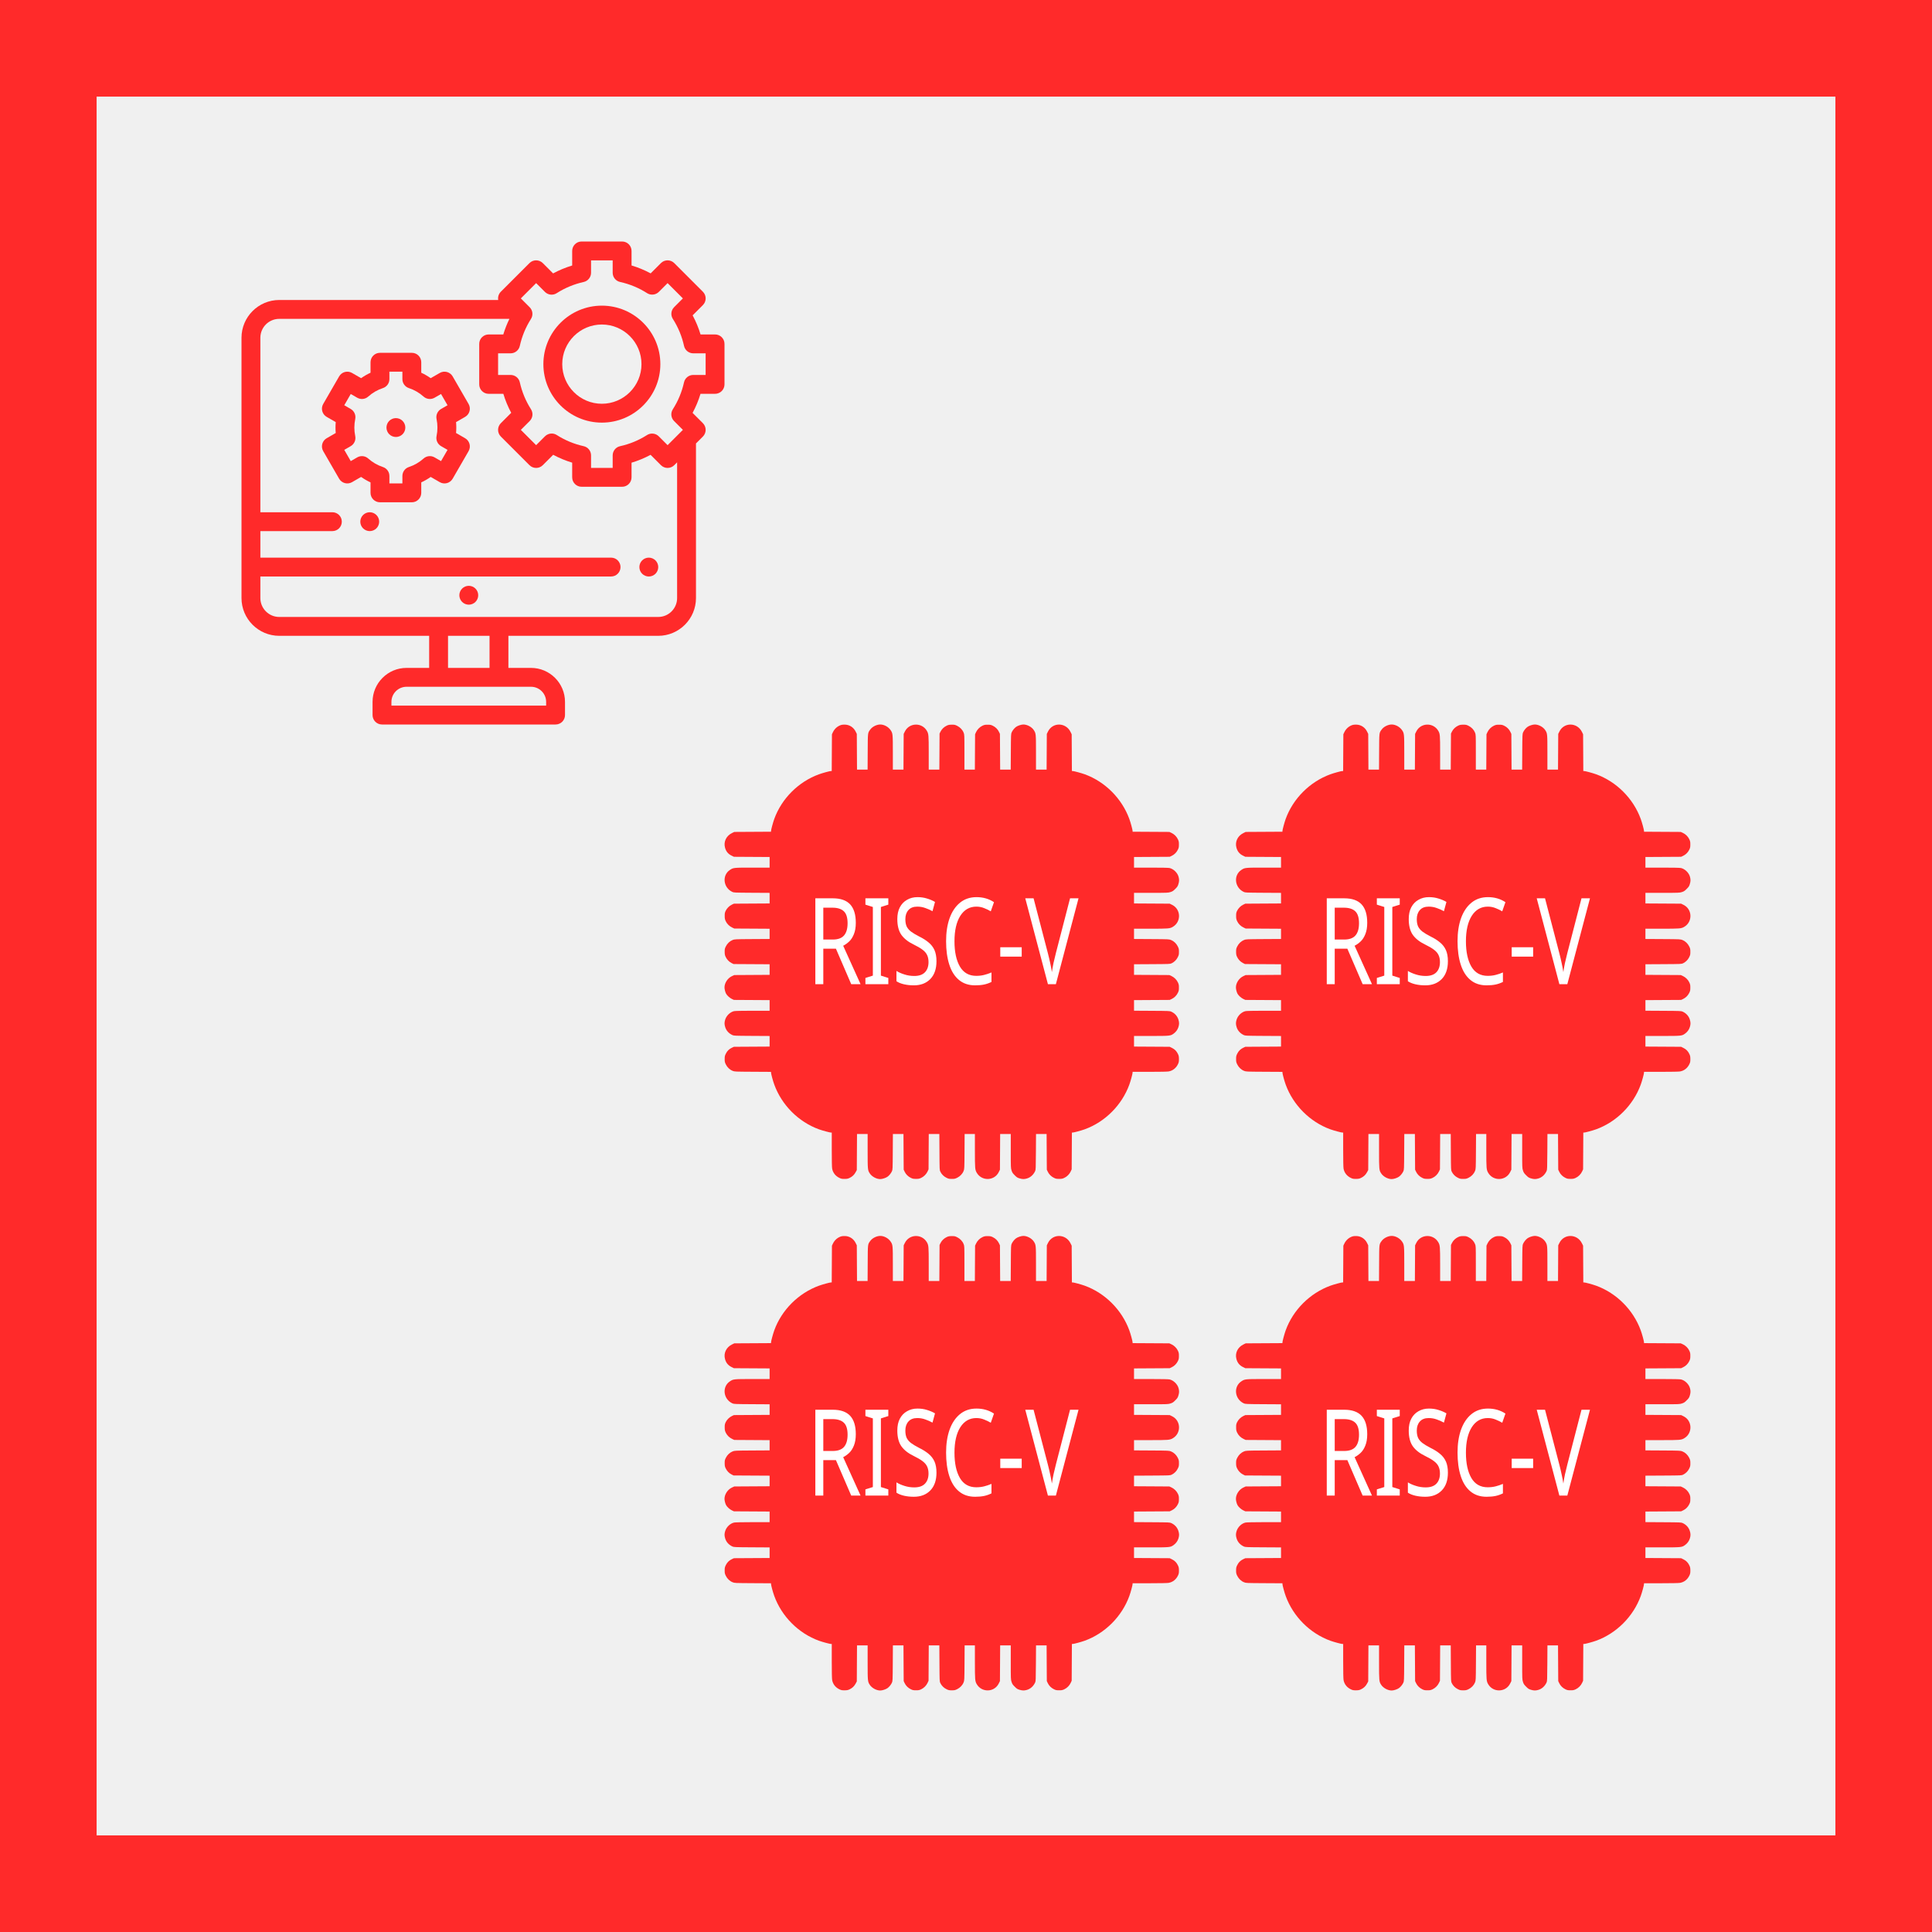
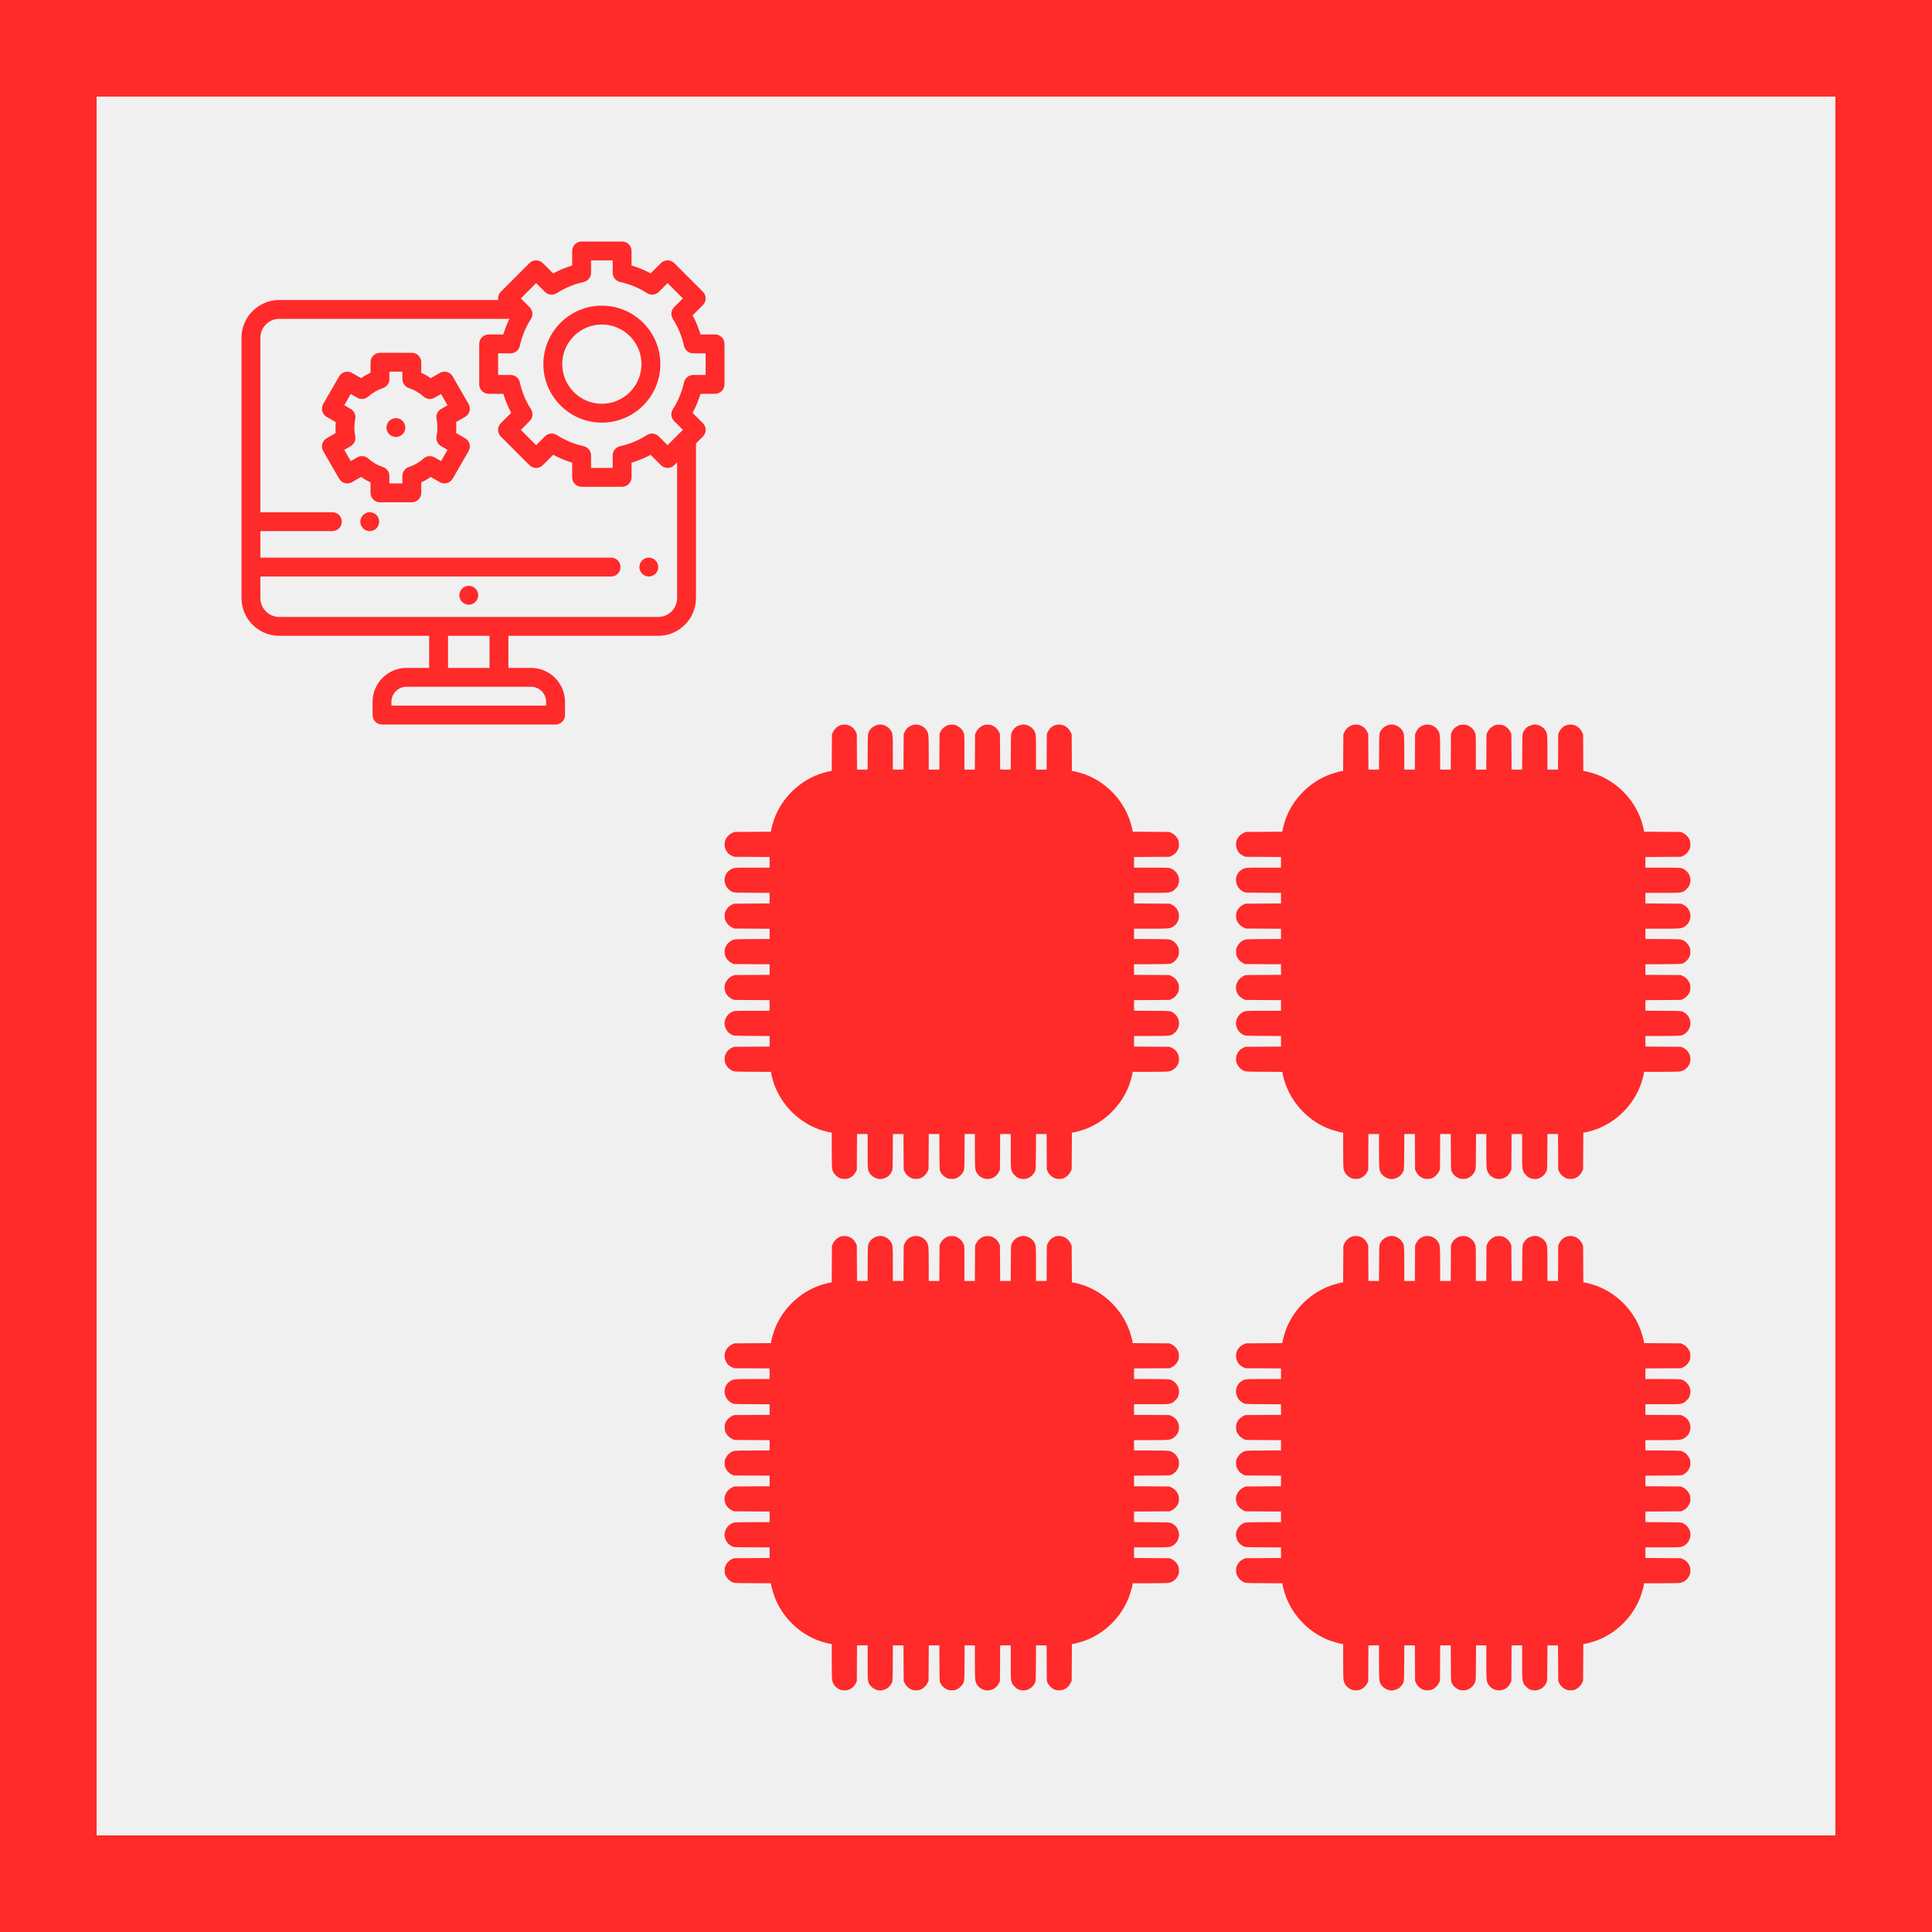
<svg xmlns="http://www.w3.org/2000/svg" version="1.0" width="400" height="400" viewBox="0 0 300 300" preserveAspectRatio="xMidYMid meet" id="svg8">
  <defs id="defs12" />
  <g transform="matrix(0.00551515,0,0,-0.00551471,112.5,262.5)" id="g6" style="fill:#ff2a2a;stroke:none">
    <path d="m 3297,12790 c -105,-27 -197,-105 -245,-208 l -27,-57 -3,-517 -3,-518 h -22 c -33,0 -241,-57 -337,-92 -577,-210 -1051,-683 -1259,-1258 -35,-97 -91,-304 -91,-337 v -22 l -518,-3 -517,-3 -67,-33 C 49,9664 -30,9498 14,9335 42,9228 101,9155 198,9108 l 67,-33 502,-3 503,-3 V 8920 8770 H 788 c -535,0 -538,-1 -635,-65 -228,-151 -190,-497 67,-619 44,-20 59,-21 548,-24 l 502,-3 v -149 -149 l -502,-3 -503,-3 -57,-27 C 135,7694 66,7624 32,7552 10,7504 5,7481 6,7410 c 0,-72 4,-94 28,-147 35,-76 103,-144 184,-181 l 57,-27 497,-3 498,-3 v -144 -144 l -492,-3 C 291,6755 284,6754 228,6732 148,6700 78,6633 38,6552 8,6492 5,6477 5,6400 c 1,-70 5,-95 27,-142 35,-75 94,-138 165,-174 l 58,-29 507,-3 508,-3 v -149 -149 l -497,-3 -498,-3 -63,-29 C 90,5660 0,5523 0,5397 c 0,-50 20,-129 44,-176 28,-52 102,-120 164,-149 l 57,-27 503,-3 502,-3 V 4890 4740 H 793 c -289,0 -496,-5 -523,-11 -111,-25 -215,-125 -251,-240 -24,-78 -24,-131 1,-210 31,-99 99,-175 200,-223 44,-20 59,-21 548,-24 l 502,-3 v -149 -149 l -502,-3 -503,-3 -56,-26 C 130,3662 76,3609 38,3532 9,3472 5,3456 5,3380 c 0,-76 4,-93 33,-152 40,-81 110,-148 190,-180 57,-23 61,-23 569,-26 l 513,-3 v -22 c 0,-33 56,-241 92,-337 210,-577 683,-1051 1258,-1259 98,-35 304,-91 338,-91 h 22 V 832 c 0,-301 4,-500 11,-538 21,-116 96,-210 207,-262 48,-23 70,-27 142,-27 70,1 94,5 140,27 77,36 131,86 171,160 l 34,63 3,508 3,507 h 149 150 V 793 c 0,-523 2,-543 59,-631 58,-91 188,-162 296,-162 59,0 162,34 208,69 48,36 94,94 121,151 20,44 21,59 24,548 l 3,502 h 149 149 l 3,-502 3,-503 27,-57 c 34,-73 98,-137 174,-173 51,-25 71,-29 144,-29 72,-1 94,4 145,27 78,36 146,104 182,181 l 28,61 3,498 3,497 h 149 149 l 3,-508 c 3,-500 3,-508 25,-553 36,-74 97,-135 171,-171 60,-30 76,-33 152,-33 76,0 93,4 152,33 81,40 148,110 180,190 22,56 23,63 26,549 l 3,493 h 145 144 V 803 c 0,-505 3,-541 53,-626 142,-241 496,-230 619,21 l 33,67 3,502 3,503 h 149 150 V 790 c 0,-467 1,-481 22,-547 18,-57 32,-79 88,-134 57,-58 75,-70 134,-88 81,-25 134,-26 207,-5 103,29 186,104 235,209 18,37 19,77 22,543 l 3,502 h 149 149 l 3,-502 3,-503 27,-57 c 34,-73 98,-137 174,-173 51,-25 71,-29 144,-29 72,-1 94,4 145,27 78,36 146,104 182,181 l 28,61 3,518 3,517 h 22 c 33,0 240,56 337,91 575,208 1048,682 1258,1259 36,97 92,304 92,338 v 22 h 478 c 301,0 500,4 538,11 116,21 210,96 262,207 23,48 27,70 27,142 -1,70 -5,94 -27,140 -38,81 -89,134 -166,172 l -67,33 -502,3 -503,3 v 149 150 h 478 c 526,0 546,2 631,61 67,46 118,114 141,188 25,80 25,132 0,212 -31,99 -99,175 -200,223 -44,20 -59,21 -547,24 l -503,3 v 149 149 l 503,3 502,3 57,27 c 73,34 137,98 173,174 25,51 29,71 29,144 1,72 -4,94 -27,145 -36,78 -104,146 -181,182 l -61,28 -497,3 -498,3 v 149 149 l 508,3 c 500,3 508,3 553,25 74,36 135,97 171,171 30,60 33,76 33,152 0,76 -4,93 -33,152 -40,81 -110,148 -190,180 -56,22 -63,23 -549,26 l -493,3 v 145 144 h 468 c 504,0 540,3 625,53 241,142 230,496 -21,619 l -67,33 -502,3 -503,3 v 149 150 h 480 c 467,0 481,1 547,22 57,18 79,32 134,88 58,57 70,75 88,134 25,80 26,131 6,205 -30,116 -144,226 -255,250 -33,7 -222,11 -525,11 h -475 v 150 149 l 503,3 502,3 57,27 c 73,34 137,98 173,174 25,51 29,71 29,144 1,72 -4,94 -27,145 -36,78 -104,146 -181,182 l -61,28 -517,3 -518,3 v 22 c 0,33 -56,241 -92,337 -210,577 -683,1051 -1258,1259 -97,35 -304,91 -337,91 h -22 l -3,518 -3,517 -33,67 c -133,270 -503,276 -634,10 l -33,-67 -3,-502 -3,-503 h -149 -150 v 483 c 0,529 -1,535 -61,628 -57,89 -186,159 -294,159 -59,0 -162,-34 -208,-69 -48,-36 -94,-94 -121,-151 -20,-44 -21,-59 -24,-547 l -3,-503 h -149 -149 l -3,503 -3,502 -27,57 c -34,73 -98,137 -174,173 -51,25 -71,29 -144,29 -72,1 -94,-4 -145,-27 -78,-36 -146,-104 -182,-181 l -28,-61 -3,-497 -3,-498 h -147 -147 v 493 c 0,489 0,492 -23,549 -32,80 -99,150 -180,190 -60,30 -75,33 -152,33 -70,-1 -95,-5 -142,-27 -75,-35 -138,-94 -174,-165 l -29,-58 -3,-507 -3,-508 h -149 -150 v 468 c 0,504 -3,540 -53,625 -142,241 -496,230 -619,-21 l -33,-67 -3,-502 -3,-503 h -149 -150 v 478 c 0,527 -2,543 -62,632 -63,94 -184,160 -292,160 -102,0 -226,-62 -283,-143 -71,-98 -68,-69 -71,-624 l -3,-503 h -149 -149 l -3,503 -3,502 -33,67 c -57,115 -166,188 -291,194 -36,2 -83,-1 -104,-6 z" id="path4" style="fill:#ff2a2a" />
  </g>
-   <text xml:space="preserve" style="font-style:normal;font-weight:normal;font-size:3.207px;line-height:23;font-family:sans-serif;letter-spacing:0px;word-spacing:0px;fill:#000000;fill-opacity:1;stroke:none;stroke-width:0.08" x="145.814" y="199.508" id="text828" transform="scale(0.8590764,1.164041)">
-     <tspan id="tspan826" x="145.814" y="199.508" style="font-size:16.035px;line-height:40;fill:#ffffff;stroke-width:0.08">RISC-V</tspan>
-   </text>
  <flowRoot xml:space="preserve" id="flowRoot830" style="font-style:normal;font-weight:normal;font-size:40px;line-height:20;font-family:sans-serif;letter-spacing:0px;word-spacing:0px;fill:#000000;fill-opacity:1;stroke:none" transform="translate(0,-980)">
    <flowRegion id="flowRegion832">
      <rect id="rect834" width="2127.681" height="612.419" x="-110.488" y="510.24" />
    </flowRegion>
    <flowPara id="flowPara836" />
  </flowRoot>
  <g transform="matrix(0.00551515,0,0,-0.00551471,112.5,183.0882)" id="g6-3" style="fill:#ff2a2a;stroke:none">
    <path d="m 3297,12790 c -105,-27 -197,-105 -245,-208 l -27,-57 -3,-517 -3,-518 h -22 c -33,0 -241,-57 -337,-92 -577,-210 -1051,-683 -1259,-1258 -35,-97 -91,-304 -91,-337 v -22 l -518,-3 -517,-3 -67,-33 C 49,9664 -30,9498 14,9335 42,9228 101,9155 198,9108 l 67,-33 502,-3 503,-3 V 8920 8770 H 788 c -535,0 -538,-1 -635,-65 -228,-151 -190,-497 67,-619 44,-20 59,-21 548,-24 l 502,-3 v -149 -149 l -502,-3 -503,-3 -57,-27 C 135,7694 66,7624 32,7552 10,7504 5,7481 6,7410 c 0,-72 4,-94 28,-147 35,-76 103,-144 184,-181 l 57,-27 497,-3 498,-3 v -144 -144 l -492,-3 C 291,6755 284,6754 228,6732 148,6700 78,6633 38,6552 8,6492 5,6477 5,6400 c 1,-70 5,-95 27,-142 35,-75 94,-138 165,-174 l 58,-29 507,-3 508,-3 v -149 -149 l -497,-3 -498,-3 -63,-29 C 90,5660 0,5523 0,5397 c 0,-50 20,-129 44,-176 28,-52 102,-120 164,-149 l 57,-27 503,-3 502,-3 V 4890 4740 H 793 c -289,0 -496,-5 -523,-11 -111,-25 -215,-125 -251,-240 -24,-78 -24,-131 1,-210 31,-99 99,-175 200,-223 44,-20 59,-21 548,-24 l 502,-3 v -149 -149 l -502,-3 -503,-3 -56,-26 C 130,3662 76,3609 38,3532 9,3472 5,3456 5,3380 c 0,-76 4,-93 33,-152 40,-81 110,-148 190,-180 57,-23 61,-23 569,-26 l 513,-3 v -22 c 0,-33 56,-241 92,-337 210,-577 683,-1051 1258,-1259 98,-35 304,-91 338,-91 h 22 V 832 c 0,-301 4,-500 11,-538 21,-116 96,-210 207,-262 48,-23 70,-27 142,-27 70,1 94,5 140,27 77,36 131,86 171,160 l 34,63 3,508 3,507 h 149 150 V 793 c 0,-523 2,-543 59,-631 58,-91 188,-162 296,-162 59,0 162,34 208,69 48,36 94,94 121,151 20,44 21,59 24,548 l 3,502 h 149 149 l 3,-502 3,-503 27,-57 c 34,-73 98,-137 174,-173 51,-25 71,-29 144,-29 72,-1 94,4 145,27 78,36 146,104 182,181 l 28,61 3,498 3,497 h 149 149 l 3,-508 c 3,-500 3,-508 25,-553 36,-74 97,-135 171,-171 60,-30 76,-33 152,-33 76,0 93,4 152,33 81,40 148,110 180,190 22,56 23,63 26,549 l 3,493 h 145 144 V 803 c 0,-505 3,-541 53,-626 142,-241 496,-230 619,21 l 33,67 3,502 3,503 h 149 150 V 790 c 0,-467 1,-481 22,-547 18,-57 32,-79 88,-134 57,-58 75,-70 134,-88 81,-25 134,-26 207,-5 103,29 186,104 235,209 18,37 19,77 22,543 l 3,502 h 149 149 l 3,-502 3,-503 27,-57 c 34,-73 98,-137 174,-173 51,-25 71,-29 144,-29 72,-1 94,4 145,27 78,36 146,104 182,181 l 28,61 3,518 3,517 h 22 c 33,0 240,56 337,91 575,208 1048,682 1258,1259 36,97 92,304 92,338 v 22 h 478 c 301,0 500,4 538,11 116,21 210,96 262,207 23,48 27,70 27,142 -1,70 -5,94 -27,140 -38,81 -89,134 -166,172 l -67,33 -502,3 -503,3 v 149 150 h 478 c 526,0 546,2 631,61 67,46 118,114 141,188 25,80 25,132 0,212 -31,99 -99,175 -200,223 -44,20 -59,21 -547,24 l -503,3 v 149 149 l 503,3 502,3 57,27 c 73,34 137,98 173,174 25,51 29,71 29,144 1,72 -4,94 -27,145 -36,78 -104,146 -181,182 l -61,28 -497,3 -498,3 v 149 149 l 508,3 c 500,3 508,3 553,25 74,36 135,97 171,171 30,60 33,76 33,152 0,76 -4,93 -33,152 -40,81 -110,148 -190,180 -56,22 -63,23 -549,26 l -493,3 v 145 144 h 468 c 504,0 540,3 625,53 241,142 230,496 -21,619 l -67,33 -502,3 -503,3 v 149 150 h 480 c 467,0 481,1 547,22 57,18 79,32 134,88 58,57 70,75 88,134 25,80 26,131 6,205 -30,116 -144,226 -255,250 -33,7 -222,11 -525,11 h -475 v 150 149 l 503,3 502,3 57,27 c 73,34 137,98 173,174 25,51 29,71 29,144 1,72 -4,94 -27,145 -36,78 -104,146 -181,182 l -61,28 -517,3 -518,3 v 22 c 0,33 -56,241 -92,337 -210,577 -683,1051 -1258,1259 -97,35 -304,91 -337,91 h -22 l -3,518 -3,517 -33,67 c -133,270 -503,276 -634,10 l -33,-67 -3,-502 -3,-503 h -149 -150 v 483 c 0,529 -1,535 -61,628 -57,89 -186,159 -294,159 -59,0 -162,-34 -208,-69 -48,-36 -94,-94 -121,-151 -20,-44 -21,-59 -24,-547 l -3,-503 h -149 -149 l -3,503 -3,502 -27,57 c -34,73 -98,137 -174,173 -51,25 -71,29 -144,29 -72,1 -94,-4 -145,-27 -78,-36 -146,-104 -182,-181 l -28,-61 -3,-497 -3,-498 h -147 -147 v 493 c 0,489 0,492 -23,549 -32,80 -99,150 -180,190 -60,30 -75,33 -152,33 -70,-1 -95,-5 -142,-27 -75,-35 -138,-94 -174,-165 l -29,-58 -3,-507 -3,-508 h -149 -150 v 468 c 0,504 -3,540 -53,625 -142,241 -496,230 -619,-21 l -33,-67 -3,-502 -3,-503 h -149 -150 v 478 c 0,527 -2,543 -62,632 -63,94 -184,160 -292,160 -102,0 -226,-62 -283,-143 -71,-98 -68,-69 -71,-624 l -3,-503 h -149 -149 l -3,503 -3,502 -33,67 c -57,115 -166,188 -291,194 -36,2 -83,-1 -104,-6 z" id="path4-6" style="fill:#ff2a2a" />
  </g>
-   <text xml:space="preserve" style="font-style:normal;font-weight:normal;font-size:3.207px;line-height:23;font-family:sans-serif;letter-spacing:0px;word-spacing:0px;fill:#000000;fill-opacity:1;stroke:none;stroke-width:0.08" x="145.814" y="131.287" id="text828-7" transform="scale(0.8590764,1.164041)">
-     <tspan id="tspan826-5" x="145.814" y="131.287" style="font-size:16.035px;line-height:40;fill:#ffffff;stroke-width:0.08">RISC-V</tspan>
-   </text>
  <g transform="matrix(0.00551515,0,0,-0.00551471,191.9117,262.5)" id="g6-36" style="fill:#ff2a2a;stroke:none">
    <path d="m 3297,12790 c -105,-27 -197,-105 -245,-208 l -27,-57 -3,-517 -3,-518 h -22 c -33,0 -241,-57 -337,-92 -577,-210 -1051,-683 -1259,-1258 -35,-97 -91,-304 -91,-337 v -22 l -518,-3 -517,-3 -67,-33 C 49,9664 -30,9498 14,9335 42,9228 101,9155 198,9108 l 67,-33 502,-3 503,-3 V 8920 8770 H 788 c -535,0 -538,-1 -635,-65 -228,-151 -190,-497 67,-619 44,-20 59,-21 548,-24 l 502,-3 v -149 -149 l -502,-3 -503,-3 -57,-27 C 135,7694 66,7624 32,7552 10,7504 5,7481 6,7410 c 0,-72 4,-94 28,-147 35,-76 103,-144 184,-181 l 57,-27 497,-3 498,-3 v -144 -144 l -492,-3 C 291,6755 284,6754 228,6732 148,6700 78,6633 38,6552 8,6492 5,6477 5,6400 c 1,-70 5,-95 27,-142 35,-75 94,-138 165,-174 l 58,-29 507,-3 508,-3 v -149 -149 l -497,-3 -498,-3 -63,-29 C 90,5660 0,5523 0,5397 c 0,-50 20,-129 44,-176 28,-52 102,-120 164,-149 l 57,-27 503,-3 502,-3 V 4890 4740 H 793 c -289,0 -496,-5 -523,-11 -111,-25 -215,-125 -251,-240 -24,-78 -24,-131 1,-210 31,-99 99,-175 200,-223 44,-20 59,-21 548,-24 l 502,-3 v -149 -149 l -502,-3 -503,-3 -56,-26 C 130,3662 76,3609 38,3532 9,3472 5,3456 5,3380 c 0,-76 4,-93 33,-152 40,-81 110,-148 190,-180 57,-23 61,-23 569,-26 l 513,-3 v -22 c 0,-33 56,-241 92,-337 210,-577 683,-1051 1258,-1259 98,-35 304,-91 338,-91 h 22 V 832 c 0,-301 4,-500 11,-538 21,-116 96,-210 207,-262 48,-23 70,-27 142,-27 70,1 94,5 140,27 77,36 131,86 171,160 l 34,63 3,508 3,507 h 149 150 V 793 c 0,-523 2,-543 59,-631 58,-91 188,-162 296,-162 59,0 162,34 208,69 48,36 94,94 121,151 20,44 21,59 24,548 l 3,502 h 149 149 l 3,-502 3,-503 27,-57 c 34,-73 98,-137 174,-173 51,-25 71,-29 144,-29 72,-1 94,4 145,27 78,36 146,104 182,181 l 28,61 3,498 3,497 h 149 149 l 3,-508 c 3,-500 3,-508 25,-553 36,-74 97,-135 171,-171 60,-30 76,-33 152,-33 76,0 93,4 152,33 81,40 148,110 180,190 22,56 23,63 26,549 l 3,493 h 145 144 V 803 c 0,-505 3,-541 53,-626 142,-241 496,-230 619,21 l 33,67 3,502 3,503 h 149 150 V 790 c 0,-467 1,-481 22,-547 18,-57 32,-79 88,-134 57,-58 75,-70 134,-88 81,-25 134,-26 207,-5 103,29 186,104 235,209 18,37 19,77 22,543 l 3,502 h 149 149 l 3,-502 3,-503 27,-57 c 34,-73 98,-137 174,-173 51,-25 71,-29 144,-29 72,-1 94,4 145,27 78,36 146,104 182,181 l 28,61 3,518 3,517 h 22 c 33,0 240,56 337,91 575,208 1048,682 1258,1259 36,97 92,304 92,338 v 22 h 478 c 301,0 500,4 538,11 116,21 210,96 262,207 23,48 27,70 27,142 -1,70 -5,94 -27,140 -38,81 -89,134 -166,172 l -67,33 -502,3 -503,3 v 149 150 h 478 c 526,0 546,2 631,61 67,46 118,114 141,188 25,80 25,132 0,212 -31,99 -99,175 -200,223 -44,20 -59,21 -547,24 l -503,3 v 149 149 l 503,3 502,3 57,27 c 73,34 137,98 173,174 25,51 29,71 29,144 1,72 -4,94 -27,145 -36,78 -104,146 -181,182 l -61,28 -497,3 -498,3 v 149 149 l 508,3 c 500,3 508,3 553,25 74,36 135,97 171,171 30,60 33,76 33,152 0,76 -4,93 -33,152 -40,81 -110,148 -190,180 -56,22 -63,23 -549,26 l -493,3 v 145 144 h 468 c 504,0 540,3 625,53 241,142 230,496 -21,619 l -67,33 -502,3 -503,3 v 149 150 h 480 c 467,0 481,1 547,22 57,18 79,32 134,88 58,57 70,75 88,134 25,80 26,131 6,205 -30,116 -144,226 -255,250 -33,7 -222,11 -525,11 h -475 v 150 149 l 503,3 502,3 57,27 c 73,34 137,98 173,174 25,51 29,71 29,144 1,72 -4,94 -27,145 -36,78 -104,146 -181,182 l -61,28 -517,3 -518,3 v 22 c 0,33 -56,241 -92,337 -210,577 -683,1051 -1258,1259 -97,35 -304,91 -337,91 h -22 l -3,518 -3,517 -33,67 c -133,270 -503,276 -634,10 l -33,-67 -3,-502 -3,-503 h -149 -150 v 483 c 0,529 -1,535 -61,628 -57,89 -186,159 -294,159 -59,0 -162,-34 -208,-69 -48,-36 -94,-94 -121,-151 -20,-44 -21,-59 -24,-547 l -3,-503 h -149 -149 l -3,503 -3,502 -27,57 c -34,73 -98,137 -174,173 -51,25 -71,29 -144,29 -72,1 -94,-4 -145,-27 -78,-36 -146,-104 -182,-181 l -28,-61 -3,-497 -3,-498 h -147 -147 v 493 c 0,489 0,492 -23,549 -32,80 -99,150 -180,190 -60,30 -75,33 -152,33 -70,-1 -95,-5 -142,-27 -75,-35 -138,-94 -174,-165 l -29,-58 -3,-507 -3,-508 h -149 -150 v 468 c 0,504 -3,540 -53,625 -142,241 -496,230 -619,-21 l -33,-67 -3,-502 -3,-503 h -149 -150 v 478 c 0,527 -2,543 -62,632 -63,94 -184,160 -292,160 -102,0 -226,-62 -283,-143 -71,-98 -68,-69 -71,-624 l -3,-503 h -149 -149 l -3,503 -3,502 -33,67 c -57,115 -166,188 -291,194 -36,2 -83,-1 -104,-6 z" id="path4-0" style="fill:#ff2a2a" />
  </g>
-   <text xml:space="preserve" style="font-style:normal;font-weight:normal;font-size:3.207px;line-height:23;font-family:sans-serif;letter-spacing:0px;word-spacing:0px;fill:#000000;fill-opacity:1;stroke:none;stroke-width:0.08" x="238.253" y="199.508" id="text828-6" transform="scale(0.8590764,1.164041)">
-     <tspan id="tspan826-2" x="238.253" y="199.508" style="font-size:16.035px;line-height:40;fill:#ffffff;stroke-width:0.08">RISC-V</tspan>
-   </text>
  <g transform="matrix(0.00551515,0,0,-0.00551471,191.9117,183.0882)" id="g6-3-6" style="fill:#ff2a2a;stroke:none">
    <path d="m 3297,12790 c -105,-27 -197,-105 -245,-208 l -27,-57 -3,-517 -3,-518 h -22 c -33,0 -241,-57 -337,-92 -577,-210 -1051,-683 -1259,-1258 -35,-97 -91,-304 -91,-337 v -22 l -518,-3 -517,-3 -67,-33 C 49,9664 -30,9498 14,9335 42,9228 101,9155 198,9108 l 67,-33 502,-3 503,-3 V 8920 8770 H 788 c -535,0 -538,-1 -635,-65 -228,-151 -190,-497 67,-619 44,-20 59,-21 548,-24 l 502,-3 v -149 -149 l -502,-3 -503,-3 -57,-27 C 135,7694 66,7624 32,7552 10,7504 5,7481 6,7410 c 0,-72 4,-94 28,-147 35,-76 103,-144 184,-181 l 57,-27 497,-3 498,-3 v -144 -144 l -492,-3 C 291,6755 284,6754 228,6732 148,6700 78,6633 38,6552 8,6492 5,6477 5,6400 c 1,-70 5,-95 27,-142 35,-75 94,-138 165,-174 l 58,-29 507,-3 508,-3 v -149 -149 l -497,-3 -498,-3 -63,-29 C 90,5660 0,5523 0,5397 c 0,-50 20,-129 44,-176 28,-52 102,-120 164,-149 l 57,-27 503,-3 502,-3 V 4890 4740 H 793 c -289,0 -496,-5 -523,-11 -111,-25 -215,-125 -251,-240 -24,-78 -24,-131 1,-210 31,-99 99,-175 200,-223 44,-20 59,-21 548,-24 l 502,-3 v -149 -149 l -502,-3 -503,-3 -56,-26 C 130,3662 76,3609 38,3532 9,3472 5,3456 5,3380 c 0,-76 4,-93 33,-152 40,-81 110,-148 190,-180 57,-23 61,-23 569,-26 l 513,-3 v -22 c 0,-33 56,-241 92,-337 210,-577 683,-1051 1258,-1259 98,-35 304,-91 338,-91 h 22 V 832 c 0,-301 4,-500 11,-538 21,-116 96,-210 207,-262 48,-23 70,-27 142,-27 70,1 94,5 140,27 77,36 131,86 171,160 l 34,63 3,508 3,507 h 149 150 V 793 c 0,-523 2,-543 59,-631 58,-91 188,-162 296,-162 59,0 162,34 208,69 48,36 94,94 121,151 20,44 21,59 24,548 l 3,502 h 149 149 l 3,-502 3,-503 27,-57 c 34,-73 98,-137 174,-173 51,-25 71,-29 144,-29 72,-1 94,4 145,27 78,36 146,104 182,181 l 28,61 3,498 3,497 h 149 149 l 3,-508 c 3,-500 3,-508 25,-553 36,-74 97,-135 171,-171 60,-30 76,-33 152,-33 76,0 93,4 152,33 81,40 148,110 180,190 22,56 23,63 26,549 l 3,493 h 145 144 V 803 c 0,-505 3,-541 53,-626 142,-241 496,-230 619,21 l 33,67 3,502 3,503 h 149 150 V 790 c 0,-467 1,-481 22,-547 18,-57 32,-79 88,-134 57,-58 75,-70 134,-88 81,-25 134,-26 207,-5 103,29 186,104 235,209 18,37 19,77 22,543 l 3,502 h 149 149 l 3,-502 3,-503 27,-57 c 34,-73 98,-137 174,-173 51,-25 71,-29 144,-29 72,-1 94,4 145,27 78,36 146,104 182,181 l 28,61 3,518 3,517 h 22 c 33,0 240,56 337,91 575,208 1048,682 1258,1259 36,97 92,304 92,338 v 22 h 478 c 301,0 500,4 538,11 116,21 210,96 262,207 23,48 27,70 27,142 -1,70 -5,94 -27,140 -38,81 -89,134 -166,172 l -67,33 -502,3 -503,3 v 149 150 h 478 c 526,0 546,2 631,61 67,46 118,114 141,188 25,80 25,132 0,212 -31,99 -99,175 -200,223 -44,20 -59,21 -547,24 l -503,3 v 149 149 l 503,3 502,3 57,27 c 73,34 137,98 173,174 25,51 29,71 29,144 1,72 -4,94 -27,145 -36,78 -104,146 -181,182 l -61,28 -497,3 -498,3 v 149 149 l 508,3 c 500,3 508,3 553,25 74,36 135,97 171,171 30,60 33,76 33,152 0,76 -4,93 -33,152 -40,81 -110,148 -190,180 -56,22 -63,23 -549,26 l -493,3 v 145 144 h 468 c 504,0 540,3 625,53 241,142 230,496 -21,619 l -67,33 -502,3 -503,3 v 149 150 h 480 c 467,0 481,1 547,22 57,18 79,32 134,88 58,57 70,75 88,134 25,80 26,131 6,205 -30,116 -144,226 -255,250 -33,7 -222,11 -525,11 h -475 v 150 149 l 503,3 502,3 57,27 c 73,34 137,98 173,174 25,51 29,71 29,144 1,72 -4,94 -27,145 -36,78 -104,146 -181,182 l -61,28 -517,3 -518,3 v 22 c 0,33 -56,241 -92,337 -210,577 -683,1051 -1258,1259 -97,35 -304,91 -337,91 h -22 l -3,518 -3,517 -33,67 c -133,270 -503,276 -634,10 l -33,-67 -3,-502 -3,-503 h -149 -150 v 483 c 0,529 -1,535 -61,628 -57,89 -186,159 -294,159 -59,0 -162,-34 -208,-69 -48,-36 -94,-94 -121,-151 -20,-44 -21,-59 -24,-547 l -3,-503 h -149 -149 l -3,503 -3,502 -27,57 c -34,73 -98,137 -174,173 -51,25 -71,29 -144,29 -72,1 -94,-4 -145,-27 -78,-36 -146,-104 -182,-181 l -28,-61 -3,-497 -3,-498 h -147 -147 v 493 c 0,489 0,492 -23,549 -32,80 -99,150 -180,190 -60,30 -75,33 -152,33 -70,-1 -95,-5 -142,-27 -75,-35 -138,-94 -174,-165 l -29,-58 -3,-507 -3,-508 h -149 -150 v 468 c 0,504 -3,540 -53,625 -142,241 -496,230 -619,-21 l -33,-67 -3,-502 -3,-503 h -149 -150 v 478 c 0,527 -2,543 -62,632 -63,94 -184,160 -292,160 -102,0 -226,-62 -283,-143 -71,-98 -68,-69 -71,-624 l -3,-503 h -149 -149 l -3,503 -3,502 -33,67 c -57,115 -166,188 -291,194 -36,2 -83,-1 -104,-6 z" id="path4-6-1" style="fill:#ff2a2a" />
  </g>
-   <text xml:space="preserve" style="font-style:normal;font-weight:normal;font-size:3.207px;line-height:23;font-family:sans-serif;letter-spacing:0px;word-spacing:0px;fill:#000000;fill-opacity:1;stroke:none;stroke-width:0.08" x="238.253" y="131.287" id="text828-7-8" transform="scale(0.8590764,1.164041)">
-     <tspan id="tspan826-5-7" x="238.253" y="131.287" style="font-size:16.035px;line-height:40;fill:#ffffff;stroke-width:0.08">RISC-V</tspan>
-   </text>
  <rect style="fill:#ff2a2a;fill-opacity:1;stroke-width:0.501" id="rect46" width="15" height="300" x="2.8421709e-14" y="2.8125e-06" />
  <rect style="fill:#ff2a2a;fill-opacity:1;stroke-width:0.501" id="rect46-3" width="15" height="300" x="285" y="2.8125e-06" />
  <rect style="fill:#ff2a2a;fill-opacity:1;stroke-width:0.501" id="rect46-6" width="15" height="300" x="285" y="-300" transform="rotate(90)" />
  <rect style="fill:#ff2a2a;fill-opacity:1;stroke-width:0.501" id="rect46-6-7" width="15" height="300" x="2.8125e-06" y="-300" transform="rotate(90)" />
  <g style="fill:#ff2a2a;fill-opacity:1" transform="matrix(0.1464841,0,0,0.1464844,37.5,37.49999)" id="XMLID_816_">
    <g style="fill:#ff2a2a;fill-opacity:1" id="XMLID_1663_">
      <g style="fill:#ff2a2a;fill-opacity:1" id="XMLID_709_">
        <path style="fill:#ff2a2a;fill-opacity:1" d="m 240.93,364.99 c -2.63,0 -5.21,1.069 -7.07,2.93 -1.859,1.86 -2.93,4.43 -2.93,7.07 0,2.63 1.07,5.21 2.93,7.069 1.86,1.86 4.44,2.931 7.07,2.931 2.63,0 5.21,-1.07 7.07,-2.931 1.859,-1.87 2.93,-4.439 2.93,-7.069 0,-2.641 -1.07,-5.21 -2.93,-7.07 -1.86,-1.86 -4.44,-2.93 -7.07,-2.93 z" id="XMLID_710_" />
        <path style="fill:#ff2a2a;fill-opacity:1" d="m 431.77,335.12 c -2.64,0 -5.22,1.069 -7.08,2.93 -1.859,1.86 -2.92,4.43 -2.92,7.07 0,2.63 1.061,5.21 2.92,7.069 1.86,1.86 4.44,2.931 7.08,2.931 2.63,0 5.2,-1.07 7.07,-2.931 1.86,-1.87 2.93,-4.439 2.93,-7.069 0,-2.63 -1.069,-5.21 -2.93,-7.07 -1.87,-1.861 -4.441,-2.93 -7.07,-2.93 z" id="XMLID_734_" />
        <path style="fill:#ff2a2a;fill-opacity:1" d="m 135.939,287 c -2.63,0 -5.21,1.069 -7.069,2.93 -1.86,1.86 -2.931,4.44 -2.931,7.07 0,2.63 1.07,5.21 2.931,7.069 1.859,1.86 4.439,2.931 7.069,2.931 2.63,0 5.21,-1.07 7.07,-2.931 1.86,-1.859 2.93,-4.439 2.93,-7.069 0,-2.63 -1.069,-5.21 -2.93,-7.07 -1.861,-1.86 -4.44,-2.93 -7.07,-2.93 z" id="XMLID_735_" />
        <path style="fill:#ff2a2a;fill-opacity:1" d="m 511.999,108.537 c 0,-5.523 -4.478,-10 -10,-10 H 486.6 c -2.103,-7.023 -4.907,-13.797 -8.385,-20.255 l 10.886,-10.887 c 3.905,-3.905 3.905,-10.237 0,-14.142 L 458.747,22.9 c -3.906,-3.905 -10.236,-3.905 -14.143,0 L 433.718,33.786 C 427.259,30.308 420.487,27.504 413.463,25.4 V 10 c 0,-5.522 -4.478,-10 -10,-10 h -42.927 c -5.522,0 -10,4.477 -10,10 v 15.437 c -7.009,2.108 -13.768,4.914 -20.212,8.391 L 319.395,22.899 c -3.906,-3.905 -10.236,-3.905 -14.143,0 l -30.354,30.354 c -2.38,2.381 -3.301,5.662 -2.78,8.746 H 40.033 C 17.959,62 0,79.959 0,102.034 V 377.967 C 0,400.041 17.959,418 40.033,418 h 158.895 v 34 h -23.964 c -19.87,0 -36.036,16.166 -36.036,36.036 V 502 c 0,5.522 4.478,10 10,10 h 184 c 5.522,0 10,-4.478 10,-10 V 488.036 C 342.928,468.166 326.763,452 306.893,452 h -23.965 v -34 h 158.804 c 22.075,0 40.034,-17.959 40.034,-40.033 V 214.081 l 7.335,-7.335 c 1.875,-1.875 2.929,-4.419 2.929,-7.071 0,-2.652 -1.054,-5.196 -2.929,-7.071 l -10.929,-10.928 c 3.478,-6.445 6.283,-13.203 8.392,-20.212 h 15.437 c 2.652,0 5.196,-1.054 7.071,-2.929 1.875,-1.875 2.929,-4.419 2.929,-7.071 z M 322.928,488.036 V 492 h -164 v -3.964 c 0,-8.843 7.193,-16.036 16.036,-16.036 h 131.929 c 8.841,0 16.035,7.193 16.035,16.036 z m -60,-36.036 h -44 v -34 h 44 z m 198.838,-74.033 c 0,11.046 -8.987,20.033 -20.034,20.033 H 40.033 C 28.987,398 20,389.013 20,377.967 v -22.85 h 371.771 c 5.522,0 10,-4.478 10,-10 0,-5.522 -4.478,-10 -10,-10 H 20 V 307 h 76.333 c 5.522,0 10,-4.478 10,-10 0,-5.522 -4.478,-10 -10,-10 H 20 V 102.034 C 20,90.987 28.987,82 40.033,82 h 243.976 c -2.609,5.327 -4.781,10.849 -6.485,16.537 h -15.523 c -2.652,0 -5.196,1.054 -7.071,2.929 -1.875,1.875 -2.93,4.419 -2.93,7.071 l 0.001,42.926 c 0,5.523 4.478,10 10,10 h 15.56 c 2.1,6.979 4.892,13.71 8.349,20.131 l -11.01,11.011 c -3.905,3.905 -3.905,10.237 0,14.142 l 30.354,30.353 c 3.906,3.905 10.236,3.905 14.143,0 l 11.01,-11.01 c 6.421,3.458 13.153,6.25 20.131,8.349 L 350.537,250 c 0,5.522 4.478,10 10,10 l 42.927,-10e-4 c 5.522,0 10,-4.477 10,-10 v -15.524 c 6.993,-2.094 13.739,-4.884 20.174,-8.342 l 10.967,10.967 c 1.876,1.875 4.419,2.929 7.071,2.929 2.652,0 5.195,-1.054 7.071,-2.929 l 3.019,-3.019 z M 492,141.463 h -13.157 c -4.689,0 -8.749,3.259 -9.764,7.838 -2.253,10.173 -6.244,19.789 -11.864,28.578 -2.532,3.949 -1.98,9.144 1.348,12.472 l 9.325,9.325 -16.212,16.211 -9.353,-9.353 c -3.045,-3.043 -7.696,-3.799 -11.547,-1.874 -0.31,0.154 -0.61,0.325 -0.901,0.51 -8.788,5.599 -18.397,9.571 -28.561,11.809 -4.585,1.009 -7.851,5.071 -7.851,9.766 V 240 h -22.927 v -13.281 c 0,-4.69 -3.259,-8.75 -7.838,-9.764 -10.148,-2.247 -19.744,-6.227 -28.52,-11.828 -1.606,-1.026 -3.474,-1.571 -5.38,-1.571 -2.652,0 -5.198,1.055 -7.074,2.93 l -9.4,9.401 -16.211,-16.212 9.4,-9.4 c 3.328,-3.328 3.88,-8.522 1.349,-12.471 -5.596,-8.771 -9.571,-18.36 -11.817,-28.503 -1.014,-4.579 -5.074,-7.838 -9.764,-7.838 H 272 l 10e-4,-22.926 h 13.253 c 4.694,0 8.757,-3.266 9.767,-7.851 2.234,-10.153 6.202,-19.753 11.794,-28.538 2.53,-3.948 1.979,-9.143 -1.349,-12.47 l -9.354,-9.354 16.212,-16.211 9.324,9.324 c 3.429,3.428 8.729,3.845 12.613,1.258 8.75,-5.572 18.316,-9.533 28.437,-11.773 4.578,-1.014 7.838,-5.074 7.838,-9.763 L 370.537,20 h 22.927 v 13.13 c 0,4.694 3.266,8.757 7.851,9.766 10.191,2.244 19.824,6.231 28.629,11.852 0.294,0.188 0.598,0.359 0.909,0.515 3.847,1.924 8.503,1.17 11.547,-1.874 l 9.276,-9.277 16.211,16.212 -9.276,9.276 c -0.466,0.466 -0.884,0.976 -1.249,1.524 -2.207,3.31 -2.239,7.61 -0.098,10.949 5.615,8.801 9.599,18.427 11.839,28.611 1.009,4.585 5.071,7.851 9.767,7.851 h 13.131 v 22.928 z" id="XMLID_744_" />
        <path style="fill:#ff2a2a;fill-opacity:1" d="m 382,68 c -34.187,0 -62,27.813 -62,62 0,34.187 27.813,62 62,62 34.187,0 62,-27.813 62,-62 0,-34.187 -27.813,-62 -62,-62 z m 0,104 c -23.159,0 -42,-18.841 -42,-42 0,-23.159 18.841,-42 42,-42 23.159,0 42,18.841 42,42 0,23.159 -18.841,42 -42,42 z" id="XMLID_999_" />
        <path style="fill:#ff2a2a;fill-opacity:1" d="m 163.67,187.22 c -2.641,0 -5.21,1.07 -7.07,2.93 -1.87,1.86 -2.93,4.44 -2.93,7.08 0,2.63 1.06,5.21 2.93,7.07 1.86,1.86 4.43,2.92 7.07,2.92 2.63,0 5.21,-1.06 7.07,-2.92 1.859,-1.86 2.93,-4.44 2.93,-7.07 0,-2.64 -1.07,-5.22 -2.93,-7.08 -1.86,-1.86 -4.44,-2.93 -7.07,-2.93 z" id="XMLID_1012_" />
        <path style="fill:#ff2a2a;fill-opacity:1" d="m 241.719,179.822 c 0.687,-2.562 0.327,-5.291 -0.999,-7.588 L 223.835,142.99 c -2.761,-4.782 -8.877,-6.422 -13.66,-3.66 l -9.618,5.553 c -3.159,-2.234 -6.501,-4.167 -10.006,-5.786 V 128 c 0,-5.523 -4.478,-10 -10,-10 h -33.769 c -5.522,0 -10,4.477 -10,10 v 11.097 c -3.505,1.62 -6.847,3.552 -10.006,5.786 l -9.618,-5.553 c -2.297,-1.326 -5.027,-1.684 -7.588,-0.999 -2.563,0.687 -4.746,2.362 -6.072,4.659 l -16.884,29.244 c -2.762,4.783 -1.123,10.898 3.66,13.66 l 9.622,5.556 c -0.172,1.918 -0.259,3.847 -0.259,5.774 0,1.927 0.087,3.856 0.259,5.774 l -9.622,5.556 c -4.783,2.761 -6.422,8.877 -3.66,13.66 l 16.884,29.244 c 1.326,2.297 3.51,3.973 6.072,4.659 2.561,0.686 5.291,0.328 7.588,-0.999 l 9.618,-5.553 c 3.159,2.234 6.501,4.167 10.006,5.786 v 11.097 c 0,5.522 4.478,10 10,10 h 33.769 c 5.522,0 10,-4.478 10,-10 v -11.097 c 3.505,-1.62 6.847,-3.552 10.006,-5.786 l 9.618,5.553 c 4.784,2.761 10.898,1.123 13.66,-3.66 l 16.885,-29.244 c 1.326,-2.297 1.686,-5.026 0.999,-7.588 -0.687,-2.562 -2.362,-4.746 -4.659,-6.072 L 227.437,203 c 0.173,-1.919 0.26,-3.848 0.26,-5.774 0,-1.926 -0.087,-3.855 -0.26,-5.775 l 9.623,-5.556 c 2.296,-1.327 3.972,-3.511 4.659,-6.073 z m -34.946,8.391 c 0.612,2.95 0.923,5.982 0.923,9.012 0,3.03 -0.311,6.062 -0.923,9.012 -0.877,4.225 1.055,8.536 4.791,10.693 l 6.835,3.946 -6.885,11.924 -6.846,-3.952 c -3.739,-2.159 -8.445,-1.674 -11.666,1.207 -4.56,4.078 -9.8,7.108 -15.575,9.006 -4.104,1.349 -6.877,5.18 -6.877,9.5 v 7.89 h -13.769 v -7.89 c 0,-4.32 -2.773,-8.151 -6.877,-9.5 -5.775,-1.898 -11.016,-4.929 -15.575,-9.006 -3.22,-2.881 -7.925,-3.367 -11.666,-1.207 l -6.846,3.952 -6.884,-11.924 6.834,-3.946 c 3.736,-2.157 5.668,-6.468 4.791,-10.693 -0.611,-2.947 -0.922,-5.979 -0.922,-9.012 0,-3.033 0.311,-6.064 0.922,-9.012 0.877,-4.225 -1.054,-8.535 -4.791,-10.693 l -6.834,-3.946 6.884,-11.923 6.846,3.952 c 3.739,2.16 8.445,1.674 11.666,-1.207 4.56,-4.078 9.8,-7.108 15.575,-9.006 4.104,-1.349 6.877,-5.18 6.877,-9.5 V 138 h 13.769 v 7.89 c 0,4.32 2.773,8.151 6.877,9.5 5.775,1.898 11.016,4.929 15.575,9.006 3.219,2.879 7.924,3.366 11.666,1.207 l 6.846,-3.953 6.885,11.924 -6.835,3.946 c -3.736,2.158 -5.668,6.469 -4.791,10.693 z" id="XMLID_1094_" />
      </g>
    </g>
  </g>
</svg>
